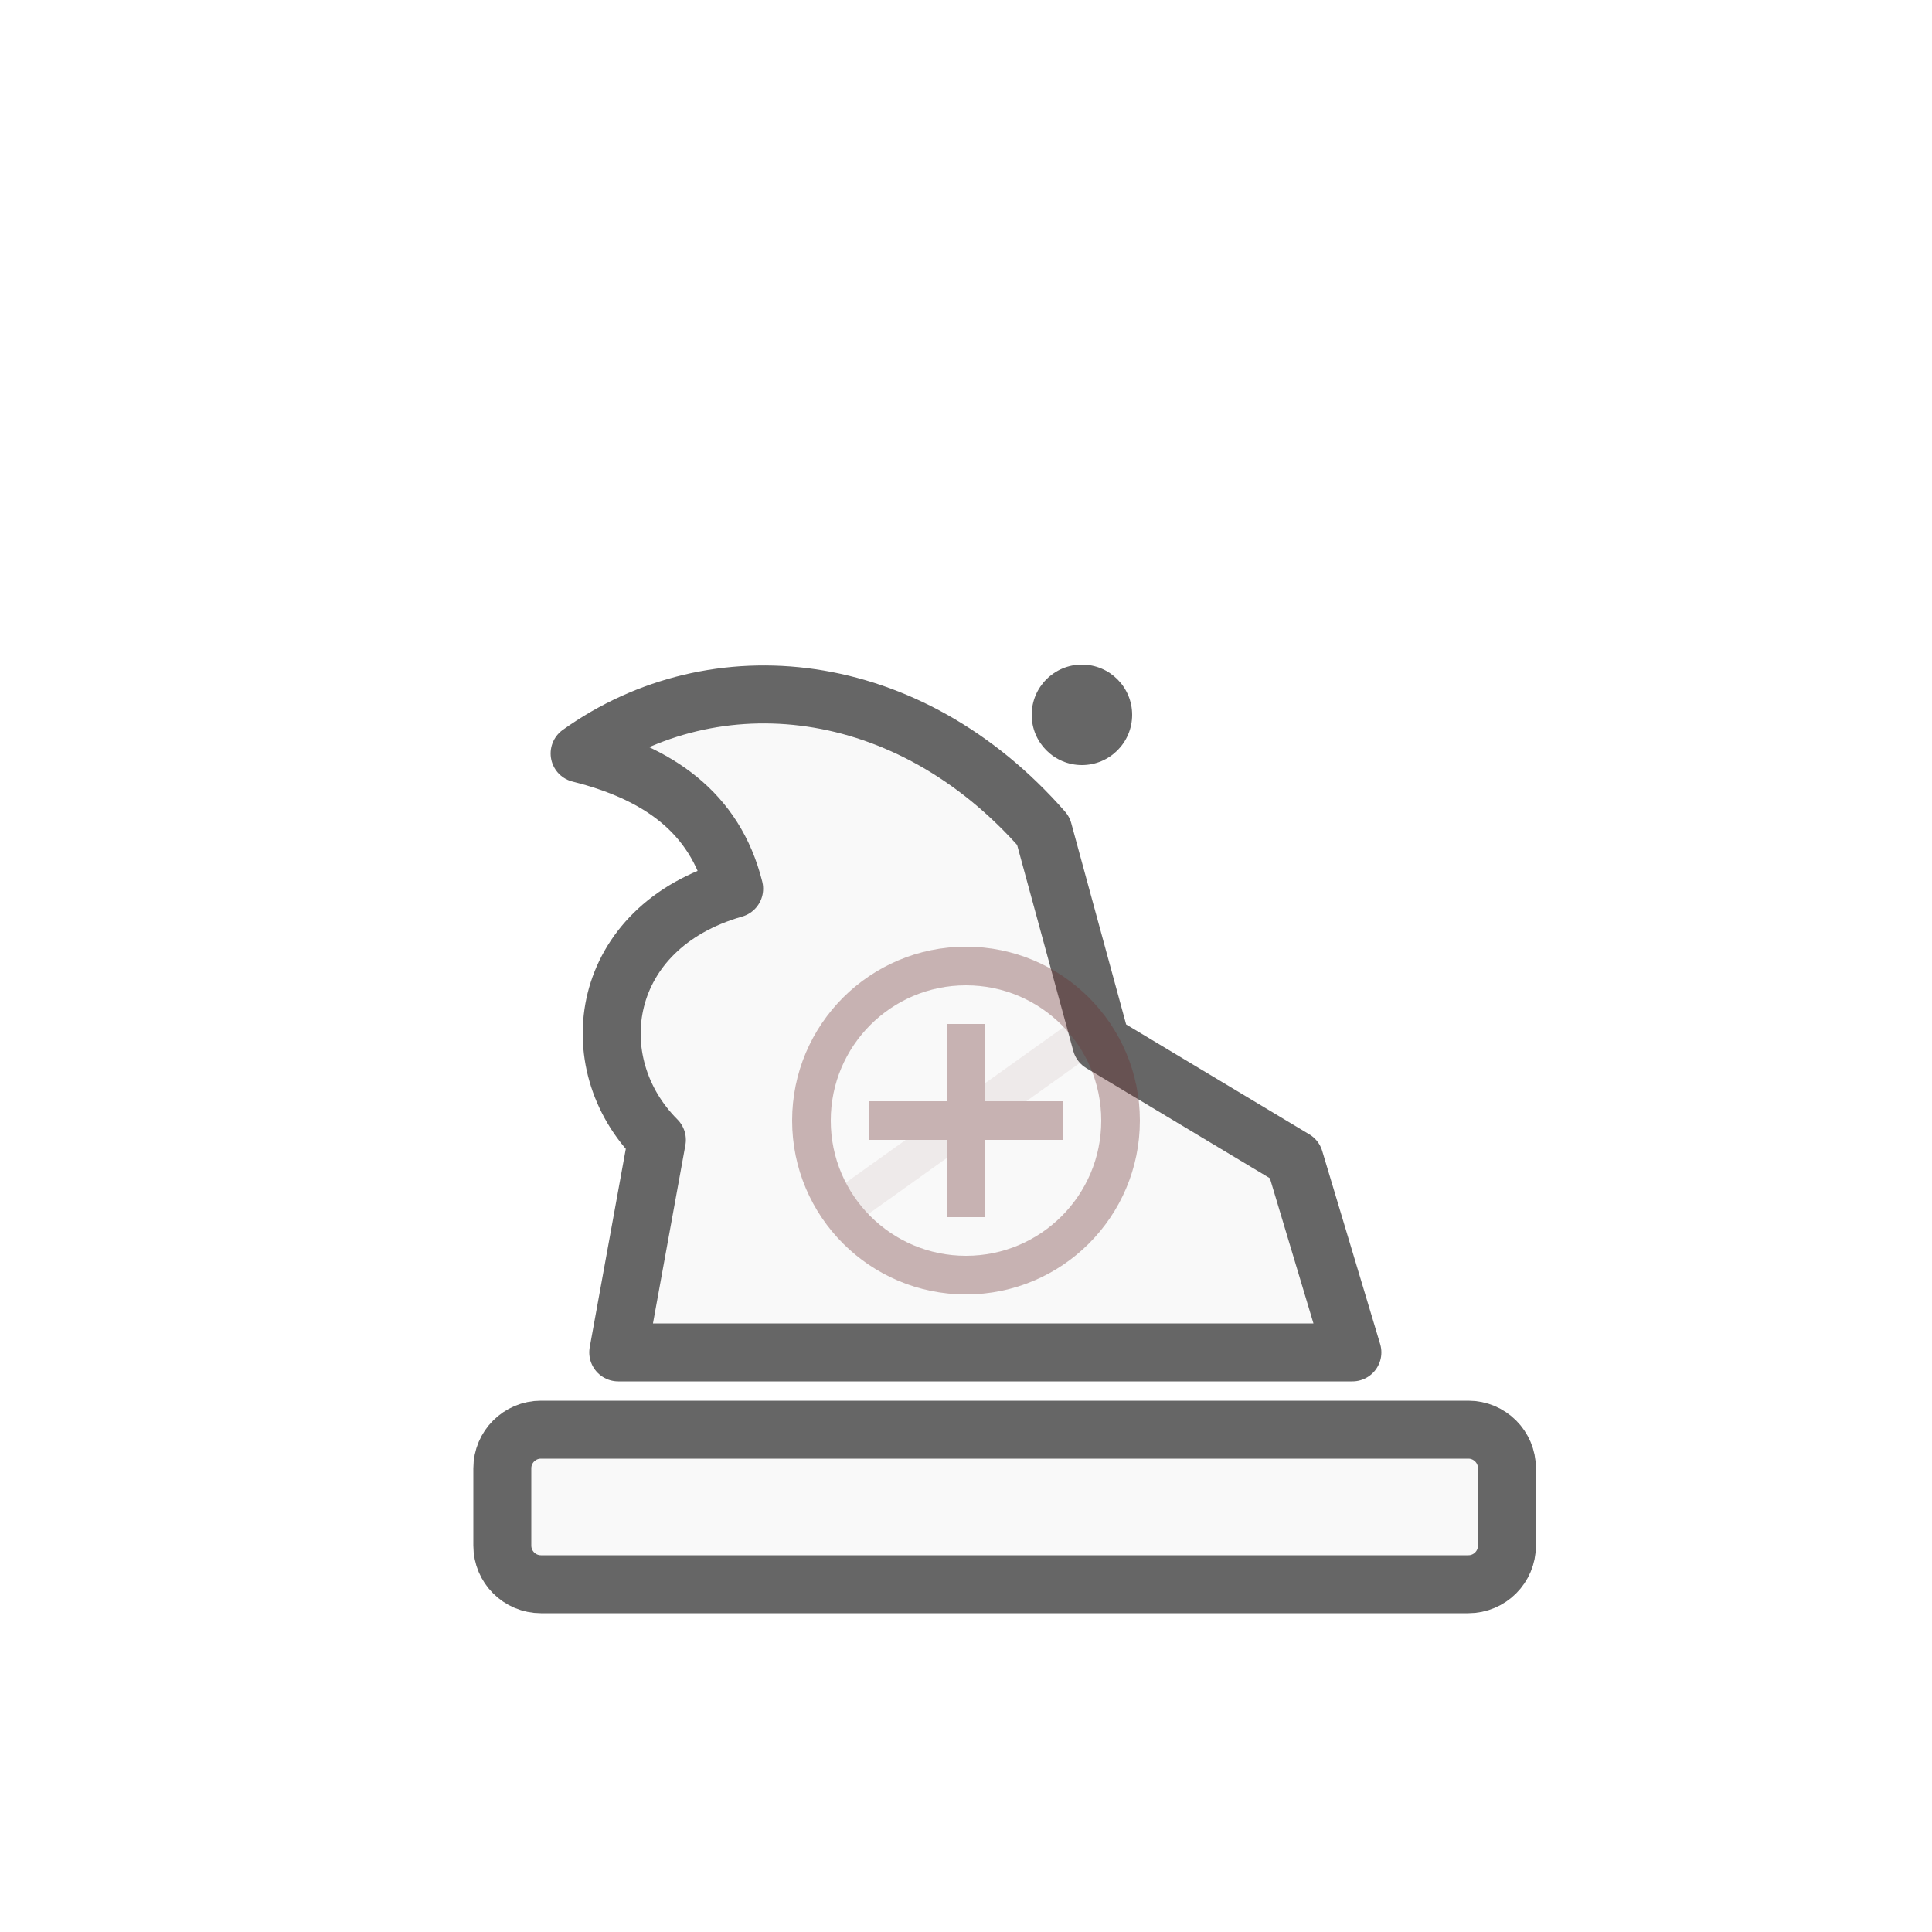
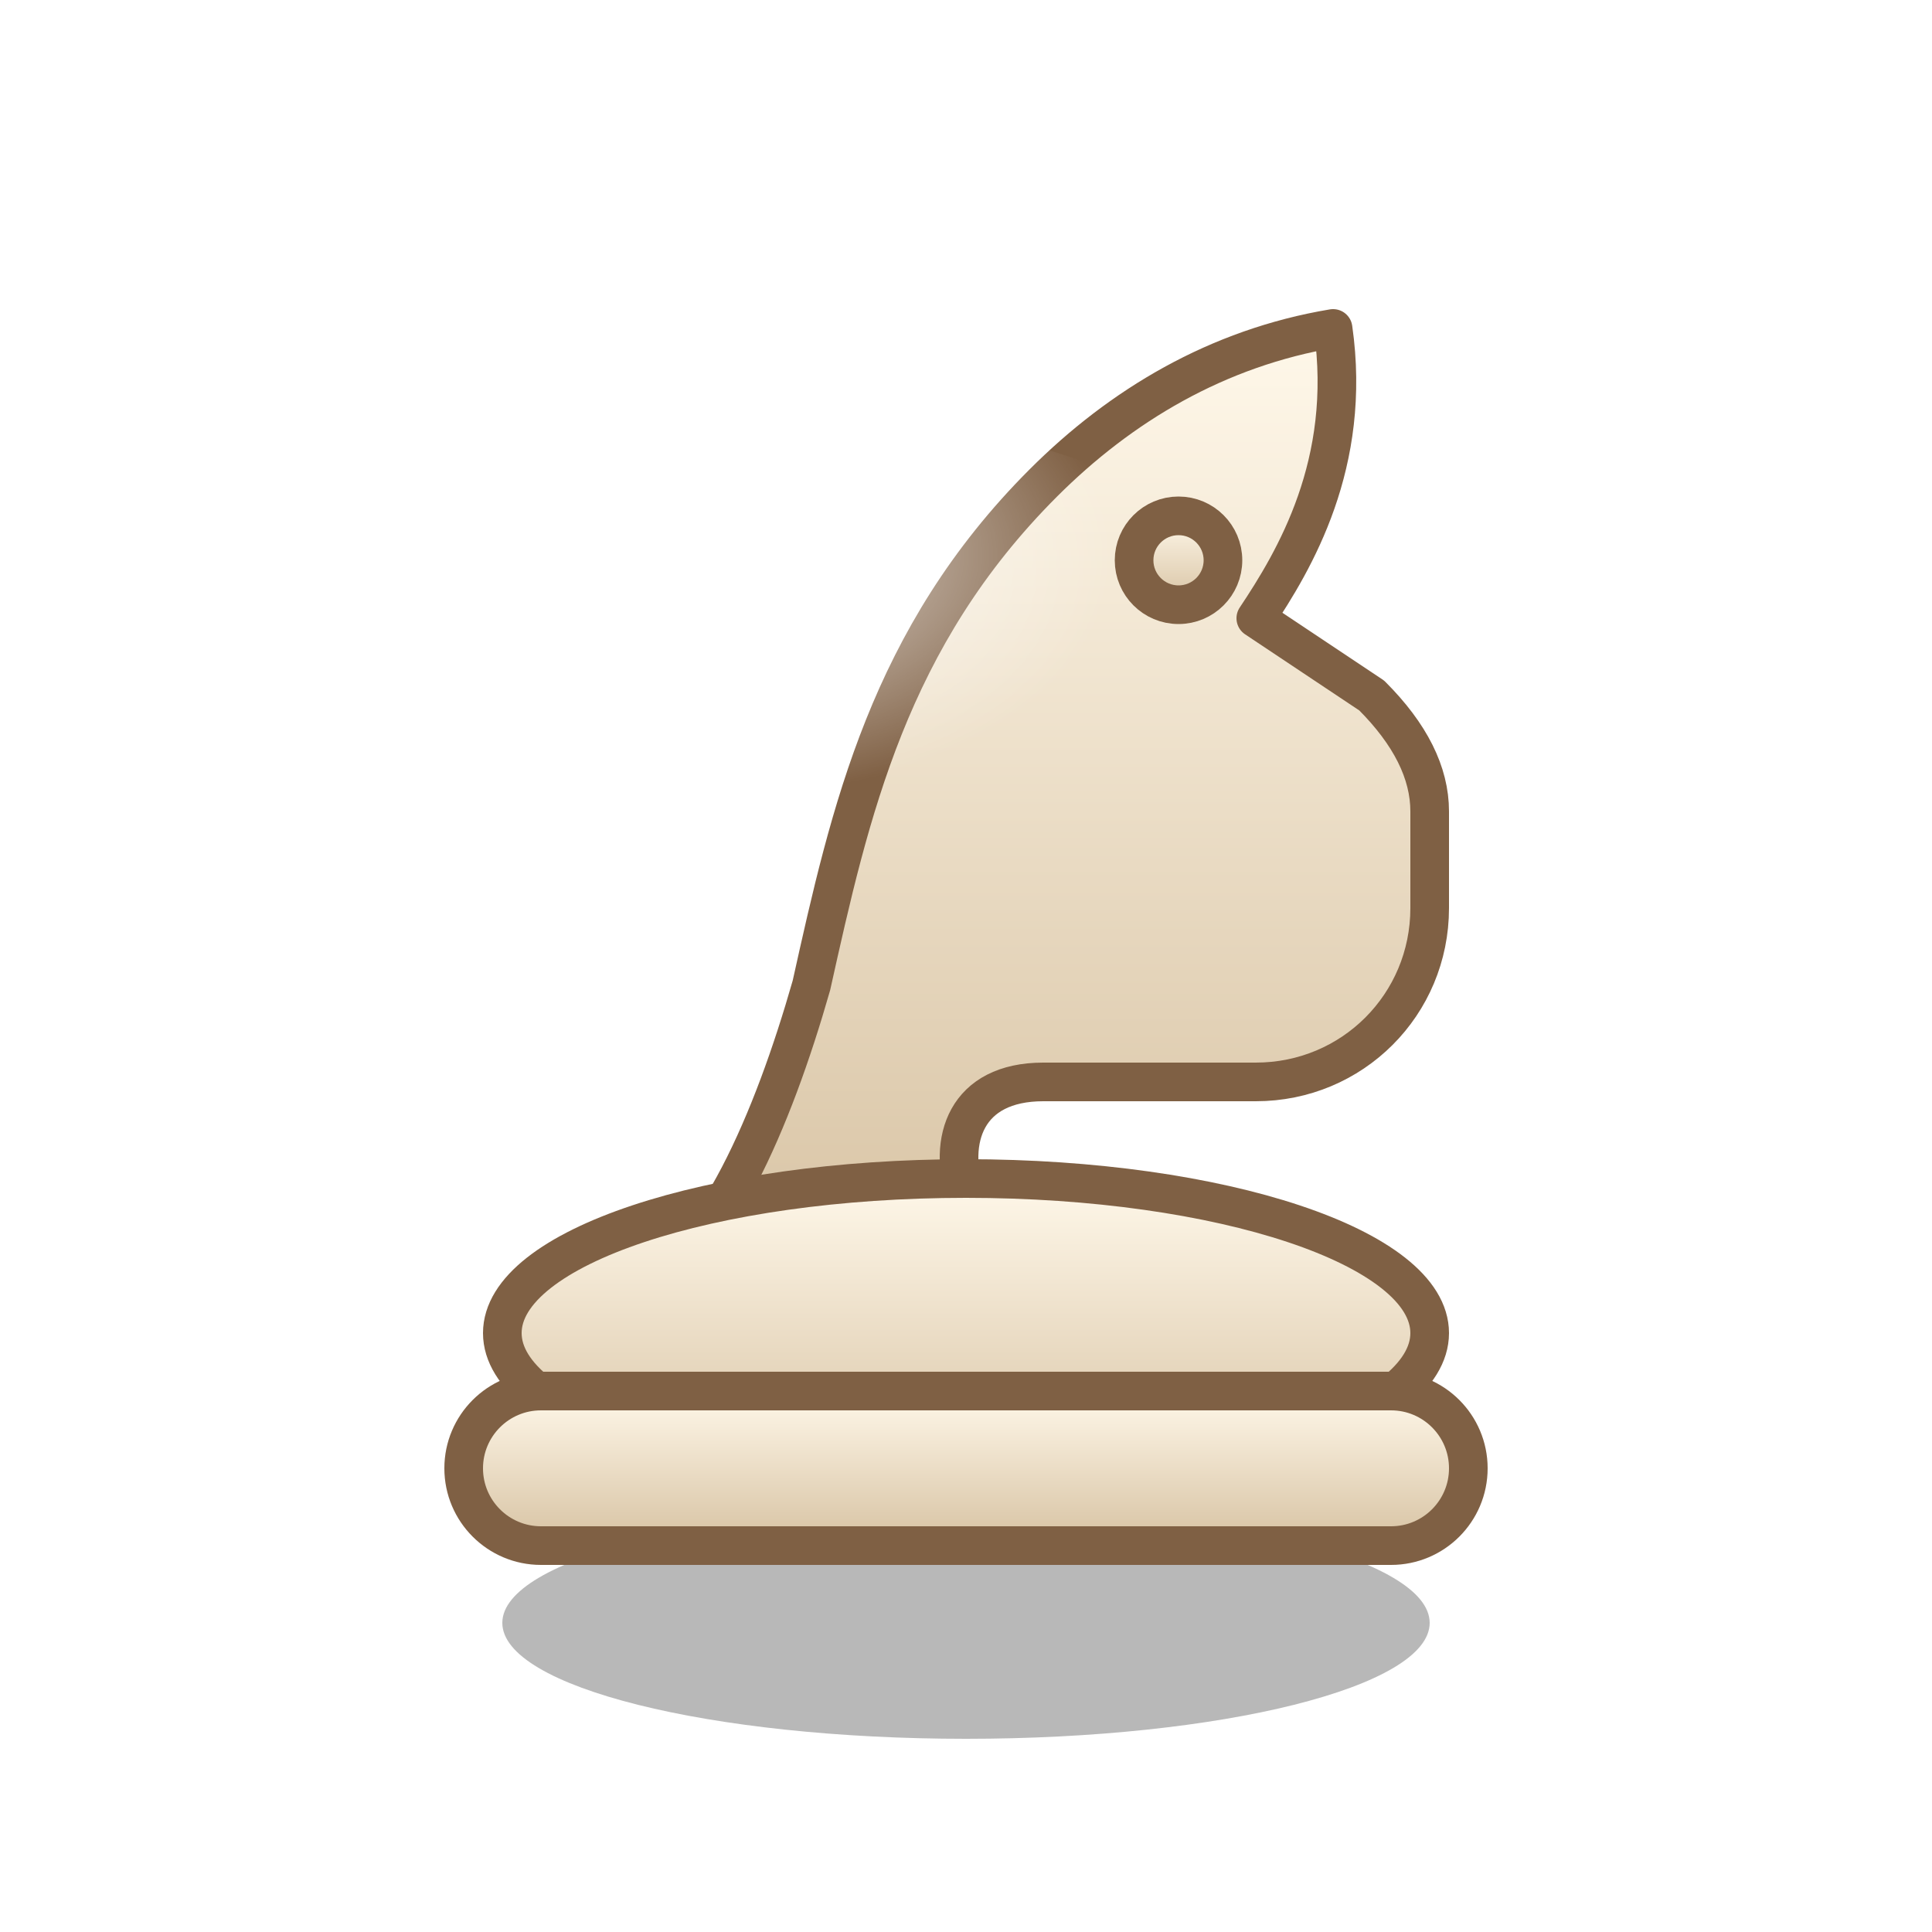
- <svg xmlns="http://www.w3.org/2000/svg" viewBox="0 0 100 100" role="img" aria-label="chess piece">
-   <g fill="#f9f9f9" stroke="#666" stroke-width="3" stroke-linejoin="round" stroke-linecap="round">
-     <path d="M34 70h36l-3-10-10-6-3-11c-7-8-17-9-24-4 4 1 7 3 8 7-7 2-8 9-4 13l-2 11z" />
-     <circle cx="56" cy="37" r="2.6" fill="#666" stroke="none" />
-     <rect x="26" y="74" width="52" height="8" rx="2" />
+ <svg xmlns="http://www.w3.org/2000/svg" viewBox="0 0 100 100" role="img" aria-label="Ivory n">
+   <defs>
+     <linearGradient id="g" x1="0" y1="0" x2="0" y2="1">
+       <stop offset="0%" stop-color="#fff8ea" />
+       <stop offset="100%" stop-color="#d7c2a2" />
+     </linearGradient>
+     <radialGradient id="h" cx="35%" cy="24%" r="44%">
+       <stop offset="0%" stop-color="rgba(255,255,255,0.8)" />
+       <stop offset="100%" stop-color="rgba(255,255,255,0)" />
+     </radialGradient>
+   </defs>
+   <ellipse cx="50" cy="84" rx="24" ry="6" fill="rgba(0,0,0,0.28)" />
+   <g fill="url(#g)" stroke="#7f6044" stroke-width="2" stroke-linejoin="round" stroke-linecap="round">
+     <path d="M33 67c4-2 7-9 9-16 2-9 4-18 12-26 4-4 9-7 15-8 1 7-2 12-4 15l6 4c2 2 3 4 3 6v5c0 5-4 9-9 9H54c-4 0-5 3-4 6l1 5H33z" />
+     <circle cx="61" cy="29" r="2.3" />
+     <ellipse cx="50" cy="69" rx="24" ry="8" />
+     <rect x="24" y="72" width="52" height="8" rx="4" />
  </g>
-   <g stroke="#6b2f2f" stroke-width="2" opacity="0.35" fill="none">
-     <circle cx="50" cy="58" r="8" />
-     <path d="M45 58h10M50 53v10" />
-     <path d="M43 63l14-10" opacity="0.2" />
-   </g>
+   <ellipse cx="45" cy="36" rx="22" ry="14" fill="url(#h)" />
</svg>
